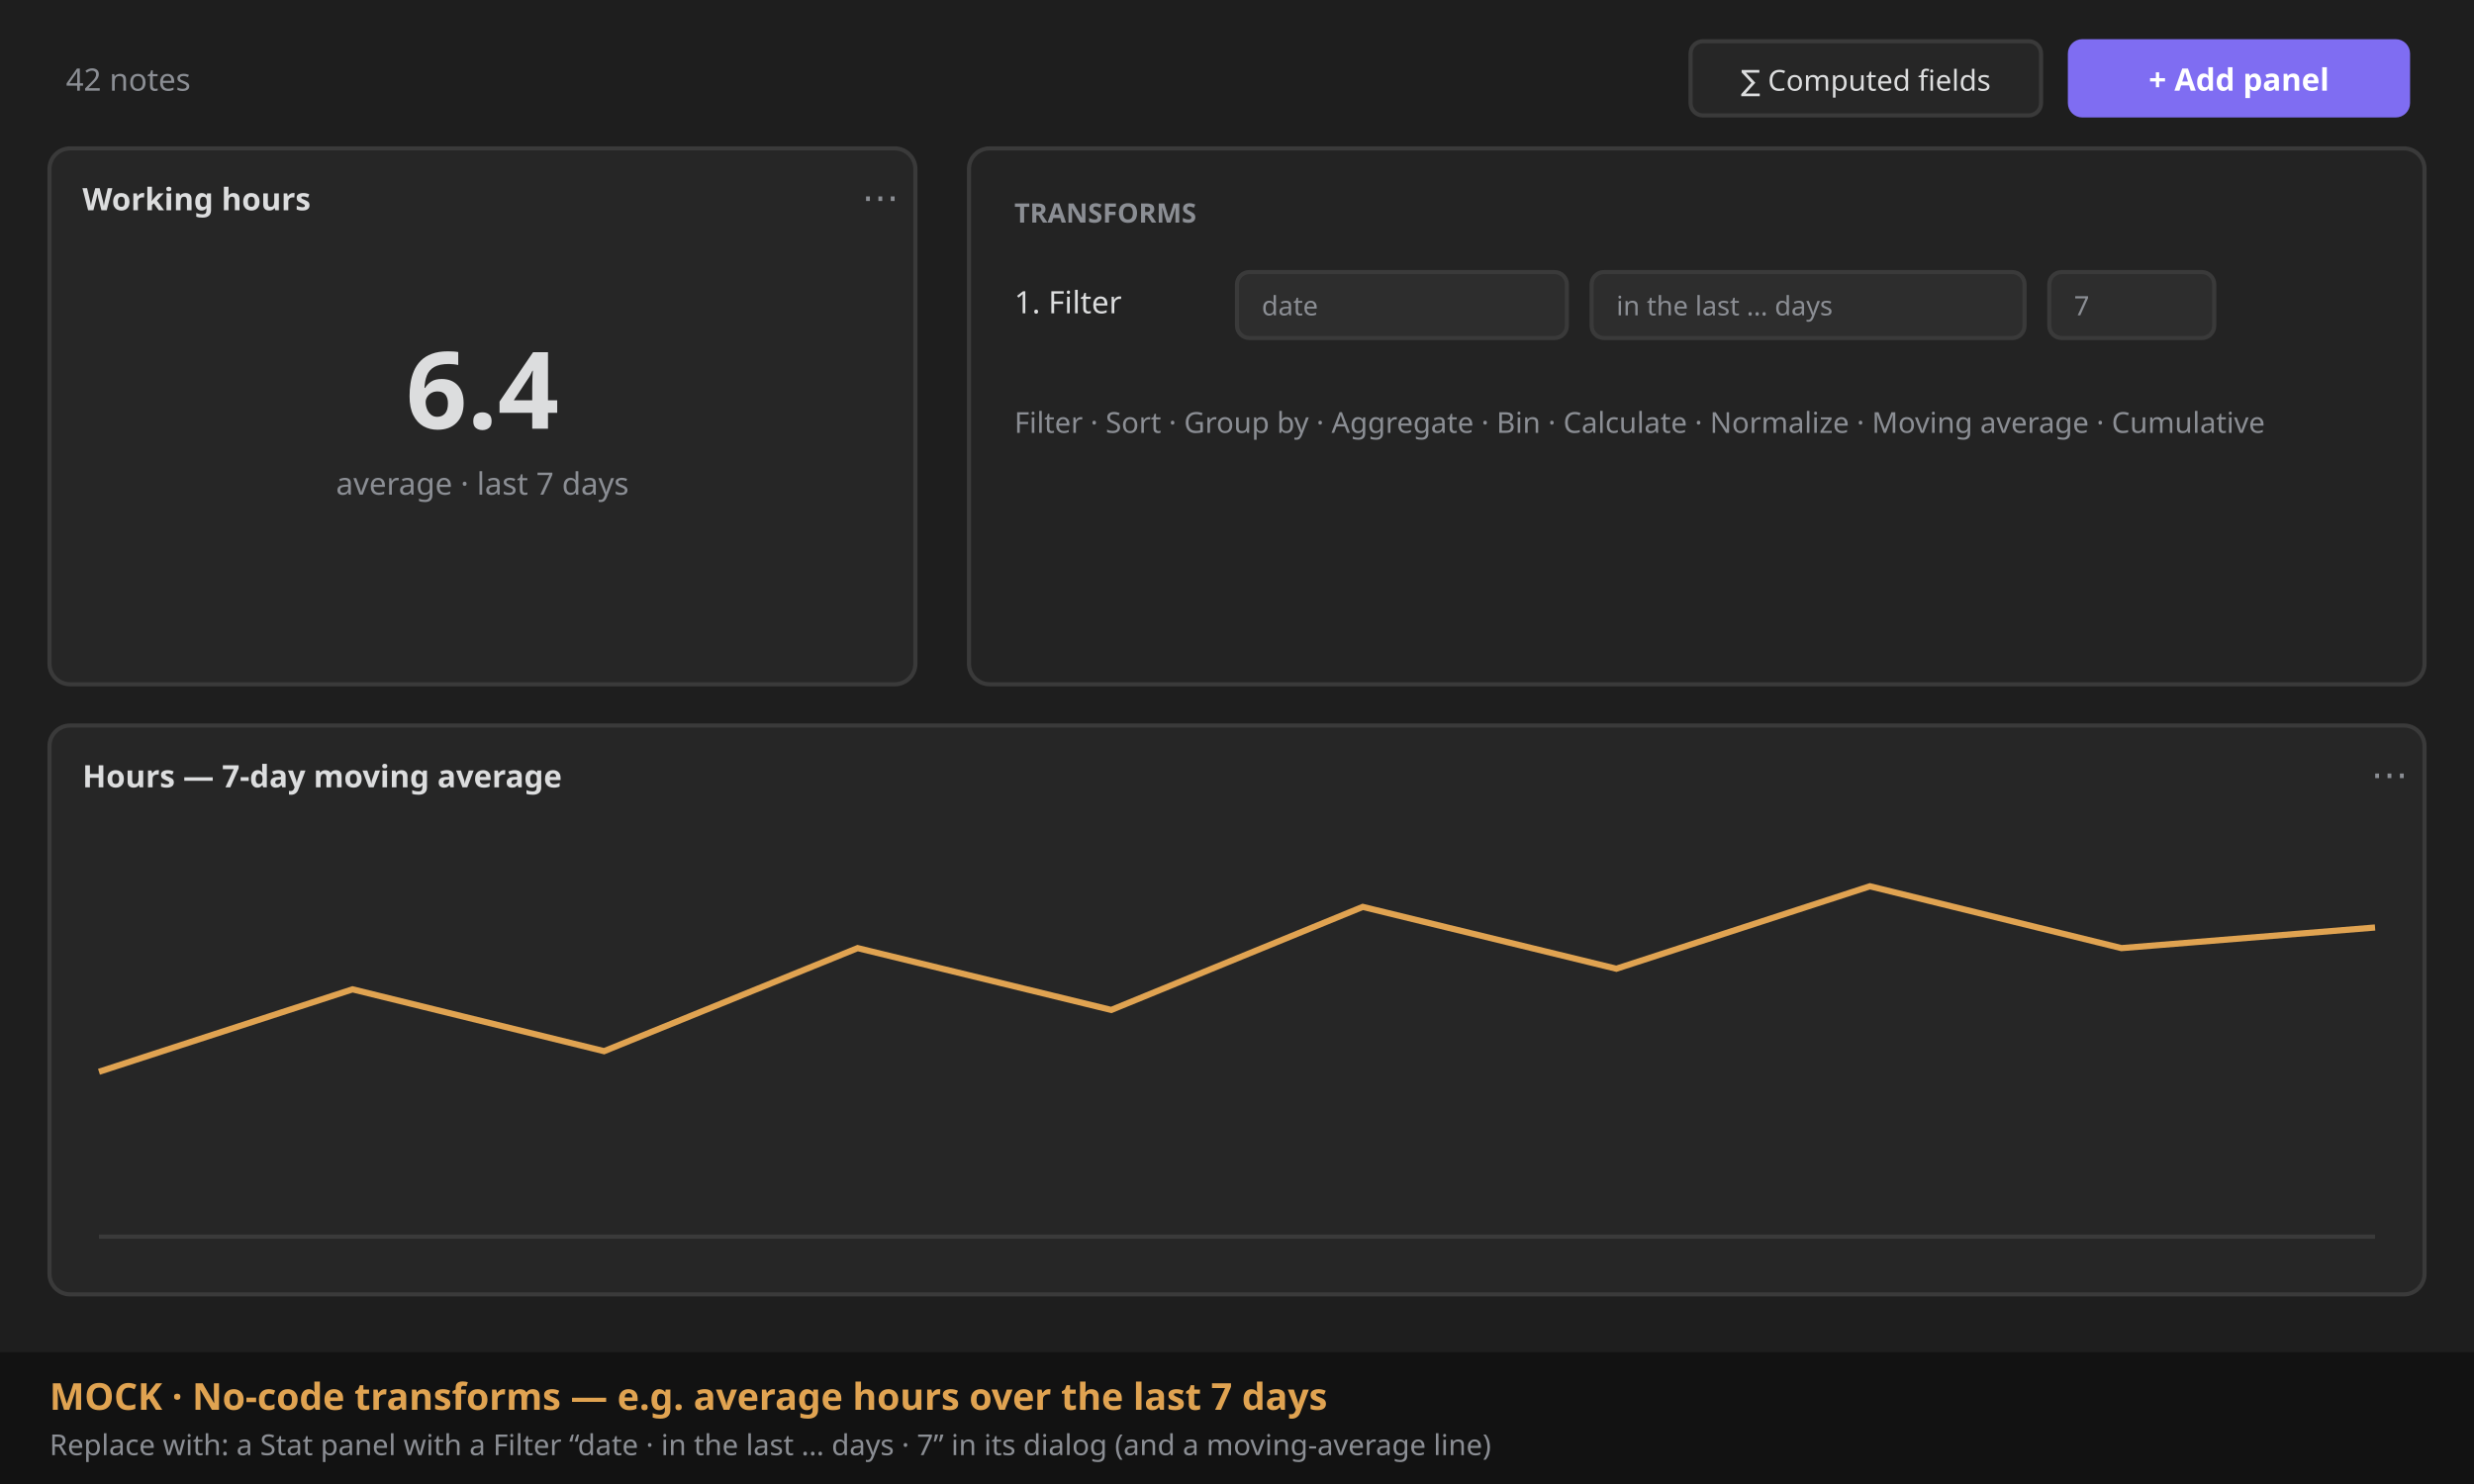
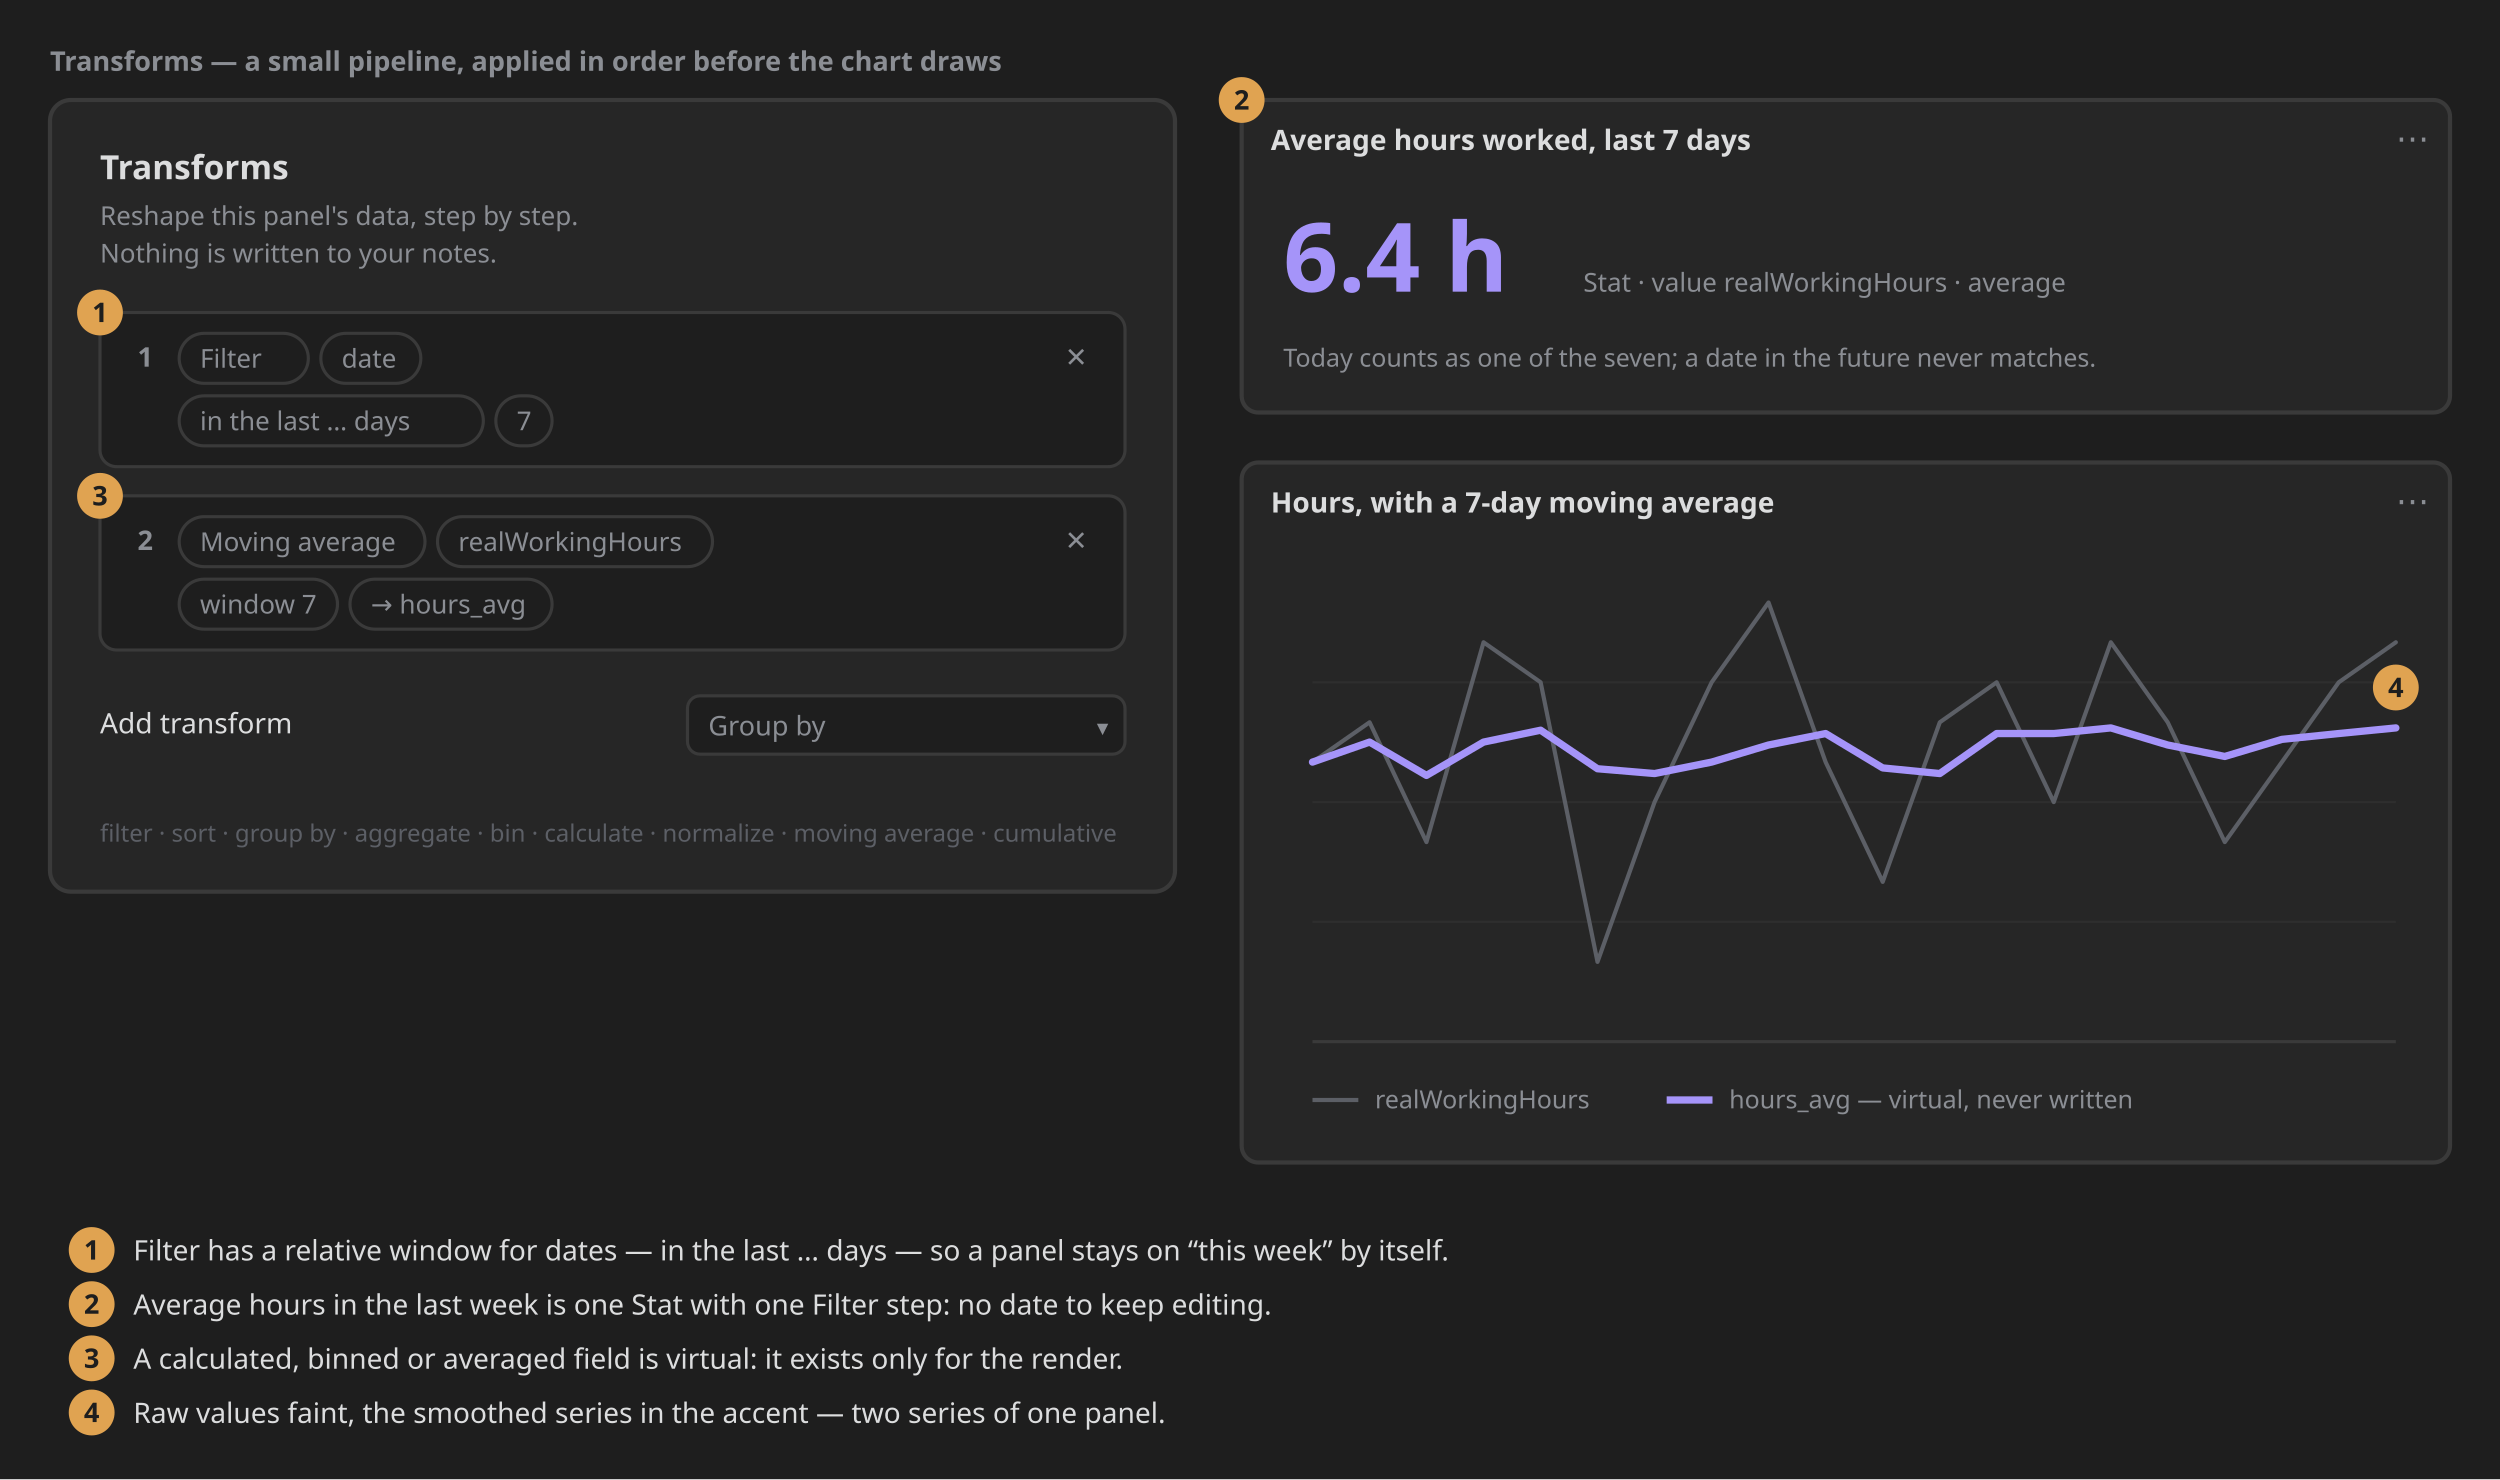
- <svg xmlns="http://www.w3.org/2000/svg" width="1200" height="720" viewBox="0 0 1200 720" role="img" aria-label="No-code transforms — e.g. average hours over the last 7 days (mock)">
-   <rect width="1200" height="720" fill="#1e1e1e" />
-   <text x="32" y="44" fill="#8b8e94" font-family="sans-serif" font-size="15" font-weight="400" text-anchor="start">42 notes</text>
-   <rect x="820" y="20" width="170" height="36" rx="6" fill="#262626" stroke="#3a3a3a" stroke-width="2" />
-   <text x="905" y="44" fill="#dcddde" font-family="sans-serif" font-size="14" font-weight="400" text-anchor="middle">∑ Computed fields</text>
-   <rect x="1004" y="20" width="164" height="36" rx="6" fill="#7f6df2" stroke="#7f6df2" stroke-width="2" />
-   <text x="1086" y="44" fill="#fff" font-family="sans-serif" font-size="15" font-weight="600" text-anchor="middle">+ Add panel</text>
-   <rect x="24" y="72" width="420" height="260" rx="10" fill="#262626" stroke="#3a3a3a" stroke-width="2" />
-   <text x="40" y="102" fill="#dcddde" font-family="sans-serif" font-size="15" font-weight="600" text-anchor="start">Working hours</text>
-   <text x="418" y="102" fill="#8b8e94" font-family="sans-serif" font-size="18" font-weight="400" text-anchor="start">⋯</text>
-   <text x="234.0" y="208" fill="#dcddde" font-family="sans-serif" font-size="52" font-weight="700" text-anchor="middle">6.4</text>
-   <text x="234.0" y="240" fill="#8b8e94" font-family="sans-serif" font-size="15" font-weight="400" text-anchor="middle">average · last 7 days</text>
-   <rect x="470" y="72" width="706" height="260" rx="10" fill="#232323" stroke="#3a3a3a" stroke-width="2" />
-   <text x="492" y="108" fill="#8b8e94" font-family="sans-serif" font-size="13" font-weight="700" text-anchor="start">TRANSFORMS</text>
-   <text x="492" y="152" fill="#dcddde" font-family="sans-serif" font-size="15" font-weight="400" text-anchor="start">1. Filter</text>
-   <rect x="600" y="132" width="160" height="32" rx="6" fill="#2d2d2d" stroke="#3a3a3a" stroke-width="2" />
-   <text x="612" y="153" fill="#8b8e94" font-family="sans-serif" font-size="13" font-weight="400" text-anchor="start">date</text>
-   <rect x="772" y="132" width="210" height="32" rx="6" fill="#2d2d2d" stroke="#3a3a3a" stroke-width="2" />
-   <text x="784" y="153" fill="#8b8e94" font-family="sans-serif" font-size="13" font-weight="400" text-anchor="start">in the last … days</text>
-   <rect x="994" y="132" width="80" height="32" rx="6" fill="#2d2d2d" stroke="#3a3a3a" stroke-width="2" />
-   <text x="1006" y="153" fill="#8b8e94" font-family="sans-serif" font-size="13" font-weight="400" text-anchor="start">7</text>
-   <text x="492" y="210" fill="#8b8e94" font-family="sans-serif" font-size="14" font-weight="400" text-anchor="start">Filter · Sort · Group by · Aggregate · Bin · Calculate · Normalize · Moving average · Cumulative</text>
-   <rect x="24" y="352" width="1152" height="276" rx="10" fill="#262626" stroke="#3a3a3a" stroke-width="2" />
-   <text x="40" y="382" fill="#dcddde" font-family="sans-serif" font-size="15" font-weight="600" text-anchor="start">Hours — 7-day moving average</text>
-   <text x="1150" y="382" fill="#8b8e94" font-family="sans-serif" font-size="18" font-weight="400" text-anchor="start">⋯</text>
-   <polyline points="48,520 171,480 293,510 416,460 539,490 661,440 784,470 907,430 1029,460 1152,450" fill="none" stroke="#e0a351" stroke-width="3" />
-   <line x1="48" y1="600" x2="1152" y2="600" stroke="#3a3a3a" stroke-width="2" />
-   <rect x="0" y="656" width="1200" height="64" fill="#111" opacity="0.92" />
-   <text x="24" y="684" fill="#e0a351" font-family="sans-serif" font-size="18" font-weight="700" text-anchor="start">MOCK · No-code transforms — e.g. average hours over the last 7 days</text>
-   <text x="24" y="706" fill="#8b8e94" font-family="sans-serif" font-size="14" font-weight="400" text-anchor="start">Replace with: a Stat panel with a Filter “date · in the last … days · 7” in its dialog (and a moving-average line)</text>
+ <svg xmlns="http://www.w3.org/2000/svg" width="1200" height="710" viewBox="0 0 1200 710" role="img" aria-label="No-code transforms: a stat over the last 7 days, and a moving average">
+   <rect width="1200" height="710" fill="#1e1e1e" />
+   <text x="24" y="34" fill="#8b8e94" font-family="sans-serif" font-size="13" font-weight="600" text-anchor="start">Transforms — a small pipeline, applied in order before the chart draws</text>
+   <rect x="24" y="48" width="540" height="380" rx="10" fill="#262626" stroke="#3a3a3a" stroke-width="2" />
+   <text x="48" y="86" fill="#dcddde" font-family="sans-serif" font-size="16" font-weight="650" text-anchor="start">Transforms</text>
+   <text x="48" y="108" fill="#8b8e94" font-family="sans-serif" font-size="12.5" font-weight="400" text-anchor="start">Reshape this panel's data, step by step.</text>
+   <text x="48" y="126" fill="#8b8e94" font-family="sans-serif" font-size="12.5" font-weight="400" text-anchor="start">Nothing is written to your notes.</text>
+   <rect x="48" y="150" width="492" height="74" rx="8" fill="#1e1e1e" stroke="#3a3a3a" stroke-width="1.5" />
+   <text x="66" y="176" fill="#8b8e94" font-family="sans-serif" font-size="13" font-weight="700" text-anchor="start">1</text>
+   <rect x="86" y="160" width="62" height="24" rx="12.0" fill="#1e1e1e" stroke="#3a3a3a" stroke-width="1.5" />
+   <text x="96" y="176.5" fill="#8b8e94" font-family="sans-serif" font-size="12.5" font-weight="400" text-anchor="start">Filter</text>
+   <rect x="154" y="160" width="48" height="24" rx="12.0" fill="#1e1e1e" stroke="#3a3a3a" stroke-width="1.5" />
+   <text x="164" y="176.5" fill="#8b8e94" font-family="sans-serif" font-size="12.5" font-weight="400" text-anchor="start">date</text>
+   <rect x="86" y="190" width="146" height="24" rx="12.0" fill="#1e1e1e" stroke="#3a3a3a" stroke-width="1.5" />
+   <text x="96" y="206.5" fill="#8b8e94" font-family="sans-serif" font-size="12.5" font-weight="400" text-anchor="start">in the last … days</text>
+   <rect x="238" y="190" width="27" height="24" rx="12.0" fill="#1e1e1e" stroke="#3a3a3a" stroke-width="1.5" />
+   <text x="248" y="206.5" fill="#8b8e94" font-family="sans-serif" font-size="12.5" font-weight="400" text-anchor="start">7</text>
+   <text x="522" y="176" fill="#8b8e94" font-family="sans-serif" font-size="13" font-weight="400" text-anchor="end">✕</text>
+   <rect x="48" y="238" width="492" height="74" rx="8" fill="#1e1e1e" stroke="#3a3a3a" stroke-width="1.5" />
+   <text x="66" y="264" fill="#8b8e94" font-family="sans-serif" font-size="13" font-weight="700" text-anchor="start">2</text>
+   <rect x="86" y="248" width="118" height="24" rx="12.0" fill="#1e1e1e" stroke="#3a3a3a" stroke-width="1.5" />
+   <text x="96" y="264.5" fill="#8b8e94" font-family="sans-serif" font-size="12.5" font-weight="400" text-anchor="start">Moving average</text>
+   <rect x="210" y="248" width="132" height="24" rx="12.0" fill="#1e1e1e" stroke="#3a3a3a" stroke-width="1.5" />
+   <text x="220" y="264.5" fill="#8b8e94" font-family="sans-serif" font-size="12.5" font-weight="400" text-anchor="start">realWorkingHours</text>
+   <rect x="86" y="278" width="76" height="24" rx="12.0" fill="#1e1e1e" stroke="#3a3a3a" stroke-width="1.5" />
+   <text x="96" y="294.5" fill="#8b8e94" font-family="sans-serif" font-size="12.5" font-weight="400" text-anchor="start">window 7</text>
+   <rect x="168" y="278" width="97" height="24" rx="12.0" fill="#1e1e1e" stroke="#3a3a3a" stroke-width="1.5" />
+   <text x="178" y="294.5" fill="#8b8e94" font-family="sans-serif" font-size="12.5" font-weight="400" text-anchor="start">→ hours_avg</text>
+   <text x="522" y="264" fill="#8b8e94" font-family="sans-serif" font-size="13" font-weight="400" text-anchor="end">✕</text>
+   <text x="48" y="352" fill="#dcddde" font-family="sans-serif" font-size="13.5" font-weight="400" text-anchor="start">Add transform</text>
+   <rect x="330" y="334" width="210" height="28" rx="6" fill="#1e1e1e" stroke="#3a3a3a" stroke-width="1.5" />
+   <text x="340" y="353" fill="#8b8e94" font-family="sans-serif" font-size="13" font-weight="400" text-anchor="start">Group by</text>
+   <text x="532" y="353" fill="#8b8e94" font-family="sans-serif" font-size="11" font-weight="400" text-anchor="end">▾</text>
+   <circle cx="48" cy="150" r="10" fill="#e0a351" stroke="#e0a351" stroke-width="2" />
+   <text x="48" y="154.6" fill="#1e1e1e" font-family="sans-serif" font-size="13" font-weight="700" text-anchor="middle">1</text>
+   <circle cx="48" cy="238" r="10" fill="#e0a351" stroke="#e0a351" stroke-width="2" />
+   <text x="48" y="242.6" fill="#1e1e1e" font-family="sans-serif" font-size="13" font-weight="700" text-anchor="middle">3</text>
+   <text x="48" y="404" fill="#5c5f66" font-family="sans-serif" font-size="11.5" font-weight="400" text-anchor="start">filter · sort · group by · aggregate · bin · calculate · normalize · moving average · cumulative</text>
+   <rect x="596" y="48" width="580" height="150" rx="8" fill="#262626" stroke="#3a3a3a" stroke-width="2" />
+   <text x="610" y="72" fill="#dcddde" font-family="sans-serif" font-size="13.5" font-weight="600" text-anchor="start">Average hours worked, last 7 days</text>
+   <text x="1158" y="72" fill="#8b8e94" font-family="sans-serif" font-size="16" font-weight="400" text-anchor="middle">⋯</text>
+   <text x="616" y="140" fill="#a594f9" font-family="sans-serif" font-size="46" font-weight="700" text-anchor="start">6.4 h</text>
+   <text x="760" y="140" fill="#8b8e94" font-family="sans-serif" font-size="12.5" font-weight="400" text-anchor="start">Stat · value realWorkingHours · average</text>
+   <text x="616" y="176" fill="#8b8e94" font-family="sans-serif" font-size="12" font-weight="400" text-anchor="start">Today counts as one of the seven; a date in the future never matches.</text>
+   <circle cx="596" cy="48" r="10" fill="#e0a351" stroke="#e0a351" stroke-width="2" />
+   <text x="596" y="52.6" fill="#1e1e1e" font-family="sans-serif" font-size="13" font-weight="700" text-anchor="middle">2</text>
+   <rect x="596" y="222" width="580" height="336" rx="8" fill="#262626" stroke="#3a3a3a" stroke-width="2" />
+   <text x="610" y="246" fill="#dcddde" font-family="sans-serif" font-size="13.5" font-weight="600" text-anchor="start">Hours, with a 7-day moving average</text>
+   <text x="1158" y="246" fill="#8b8e94" font-family="sans-serif" font-size="16" font-weight="400" text-anchor="middle">⋯</text>
+   <line x1="630" y1="500" x2="1150" y2="500" stroke="#3a3a3a" stroke-width="1.5" />
+   <line x1="630" y1="442.5" x2="1150" y2="442.5" stroke="#2e2e2e" stroke-width="1" />
+   <line x1="630" y1="385" x2="1150" y2="385" stroke="#2e2e2e" stroke-width="1" />
+   <line x1="630" y1="327.5" x2="1150" y2="327.5" stroke="#2e2e2e" stroke-width="1" />
+   <path d="M630.0,365.8 L657.4,346.7 L684.7,404.2 L712.1,308.3 L739.5,327.5 L766.8,461.7 L794.2,385.0 L821.6,327.5 L848.9,289.2 L876.3,365.8 L903.7,423.3 L931.1,346.7 L958.4,327.5 L985.8,385.0 L1013.2,308.3 L1040.5,346.7 L1067.9,404.2 L1095.3,365.8 L1122.6,327.5 L1150.0,308.3" fill="none" stroke="#5c5f66" stroke-width="2" stroke-linecap="round" stroke-linejoin="round" />
+   <path d="M630.0,365.8 L657.4,356.2 L684.7,372.2 L712.1,356.2 L739.5,350.5 L766.8,369.0 L794.2,371.3 L821.6,365.8 L848.9,357.6 L876.3,352.1 L903.7,368.6 L931.1,371.3 L958.4,352.1 L985.8,352.1 L1013.2,349.4 L1040.5,357.6 L1067.9,363.1 L1095.3,354.9 L1122.6,352.1 L1150.0,349.4" fill="none" stroke="#a594f9" stroke-width="3.5" stroke-linecap="round" stroke-linejoin="round" />
+   <line x1="630" y1="528" x2="652" y2="528" stroke="#5c5f66" stroke-width="2" />
+   <text x="660" y="532" fill="#8b8e94" font-family="sans-serif" font-size="12" font-weight="400" text-anchor="start">realWorkingHours</text>
+   <line x1="800" y1="528" x2="822" y2="528" stroke="#a594f9" stroke-width="3.5" />
+   <text x="830" y="532" fill="#8b8e94" font-family="sans-serif" font-size="12" font-weight="400" text-anchor="start">hours_avg — virtual, never written</text>
+   <circle cx="1150" cy="330" r="10" fill="#e0a351" stroke="#e0a351" stroke-width="2" />
+   <text x="1150" y="334.6" fill="#1e1e1e" font-family="sans-serif" font-size="13" font-weight="700" text-anchor="middle">4</text>
+   <circle cx="44" cy="600" r="10" fill="#e0a351" stroke="#e0a351" stroke-width="2" />
+   <text x="44" y="604.6" fill="#1e1e1e" font-family="sans-serif" font-size="13" font-weight="700" text-anchor="middle">1</text>
+   <text x="64" y="605" fill="#dcddde" font-family="sans-serif" font-size="13.5" font-weight="400" text-anchor="start">Filter has a relative window for dates — in the last … days — so a panel stays on “this week” by itself.</text>
+   <circle cx="44" cy="626" r="10" fill="#e0a351" stroke="#e0a351" stroke-width="2" />
+   <text x="44" y="630.6" fill="#1e1e1e" font-family="sans-serif" font-size="13" font-weight="700" text-anchor="middle">2</text>
+   <text x="64" y="631" fill="#dcddde" font-family="sans-serif" font-size="13.5" font-weight="400" text-anchor="start">Average hours in the last week is one Stat with one Filter step: no date to keep editing.</text>
+   <circle cx="44" cy="652" r="10" fill="#e0a351" stroke="#e0a351" stroke-width="2" />
+   <text x="44" y="656.6" fill="#1e1e1e" font-family="sans-serif" font-size="13" font-weight="700" text-anchor="middle">3</text>
+   <text x="64" y="657" fill="#dcddde" font-family="sans-serif" font-size="13.5" font-weight="400" text-anchor="start">A calculated, binned or averaged field is virtual: it exists only for the render.</text>
+   <circle cx="44" cy="678" r="10" fill="#e0a351" stroke="#e0a351" stroke-width="2" />
+   <text x="44" y="682.6" fill="#1e1e1e" font-family="sans-serif" font-size="13" font-weight="700" text-anchor="middle">4</text>
+   <text x="64" y="683" fill="#dcddde" font-family="sans-serif" font-size="13.5" font-weight="400" text-anchor="start">Raw values faint, the smoothed series in the accent — two series of one panel.</text>
</svg>
